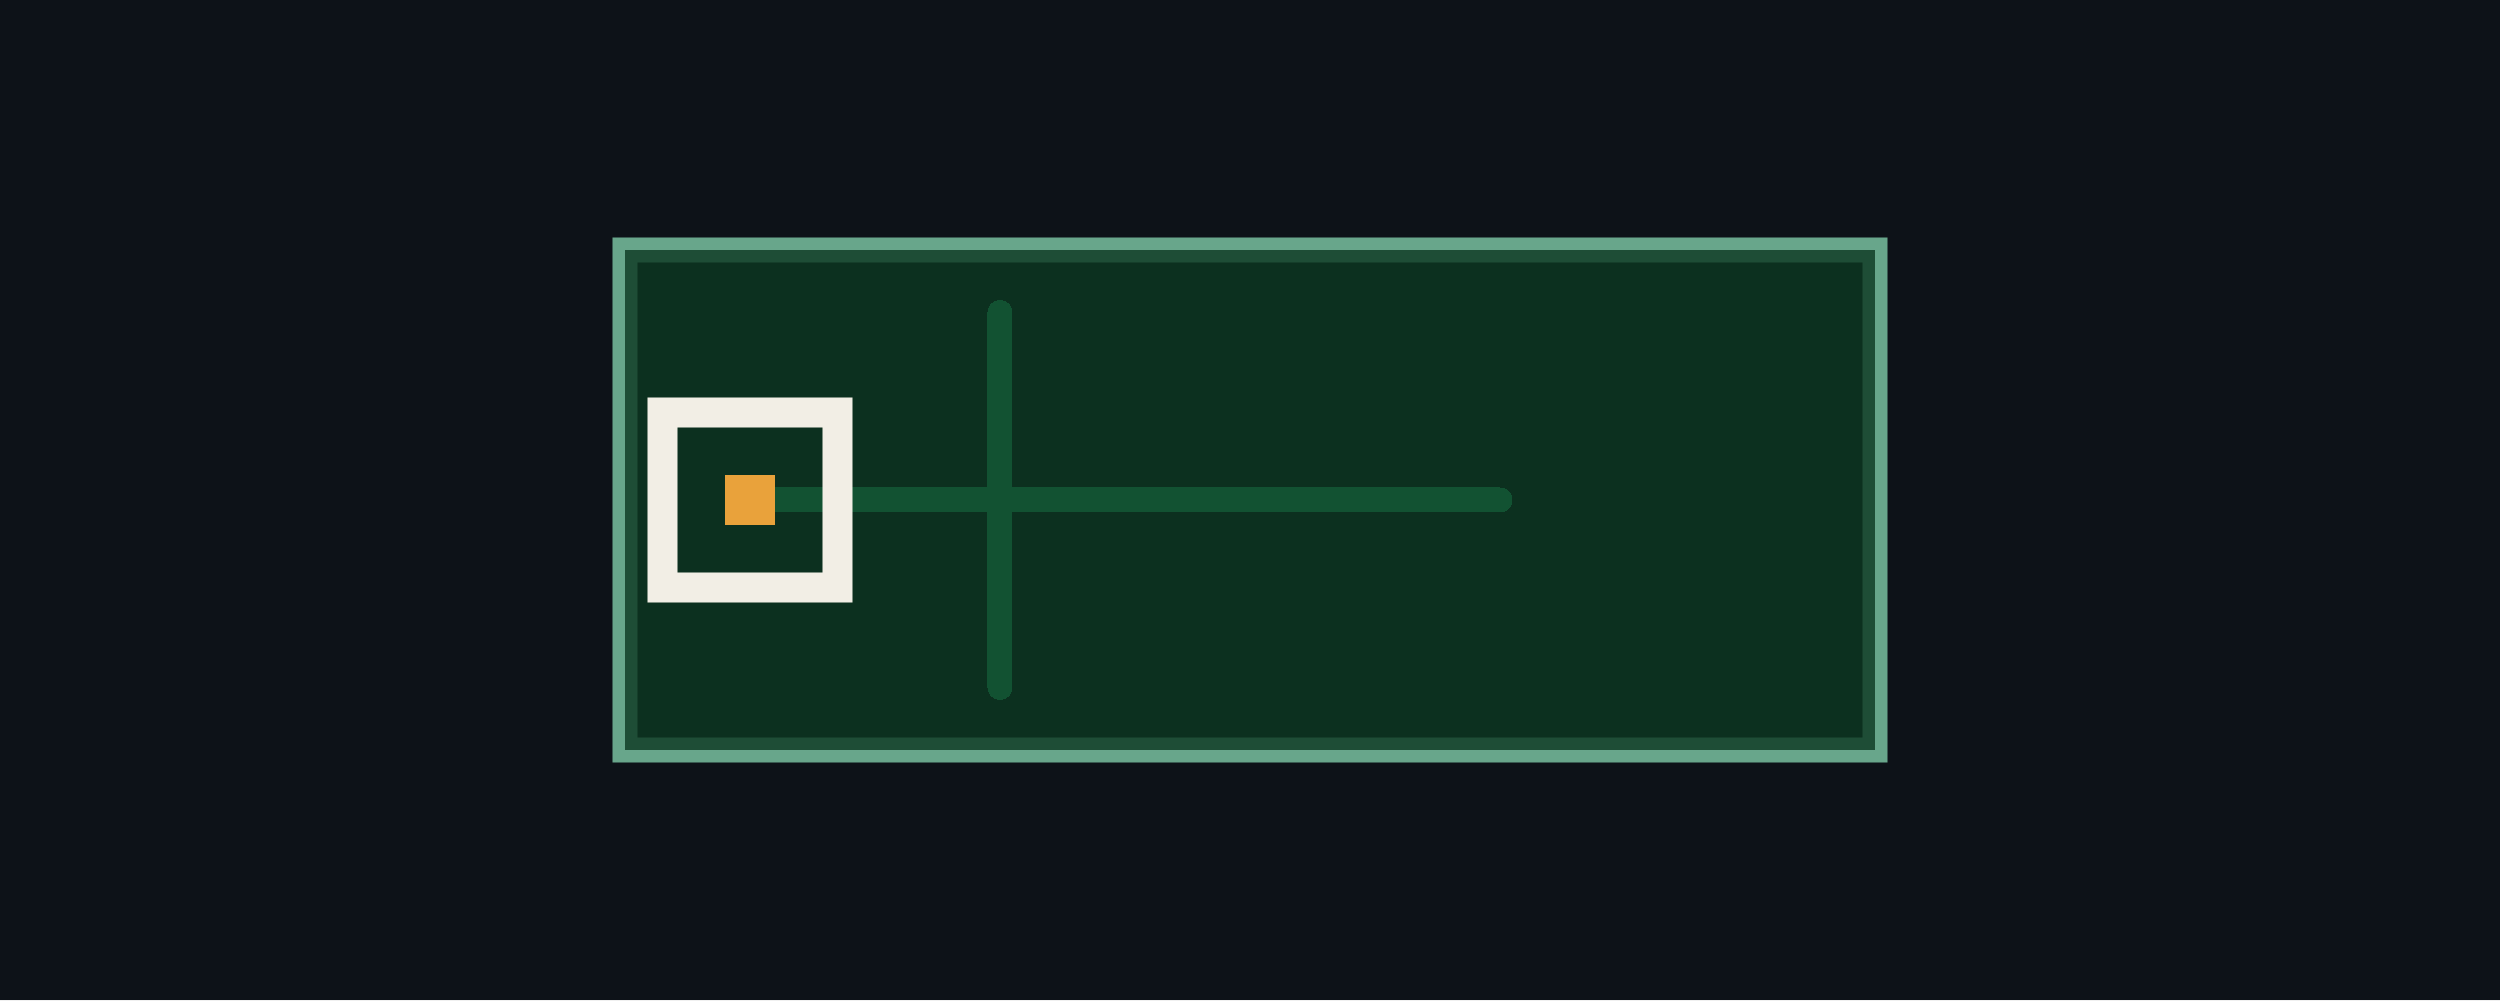
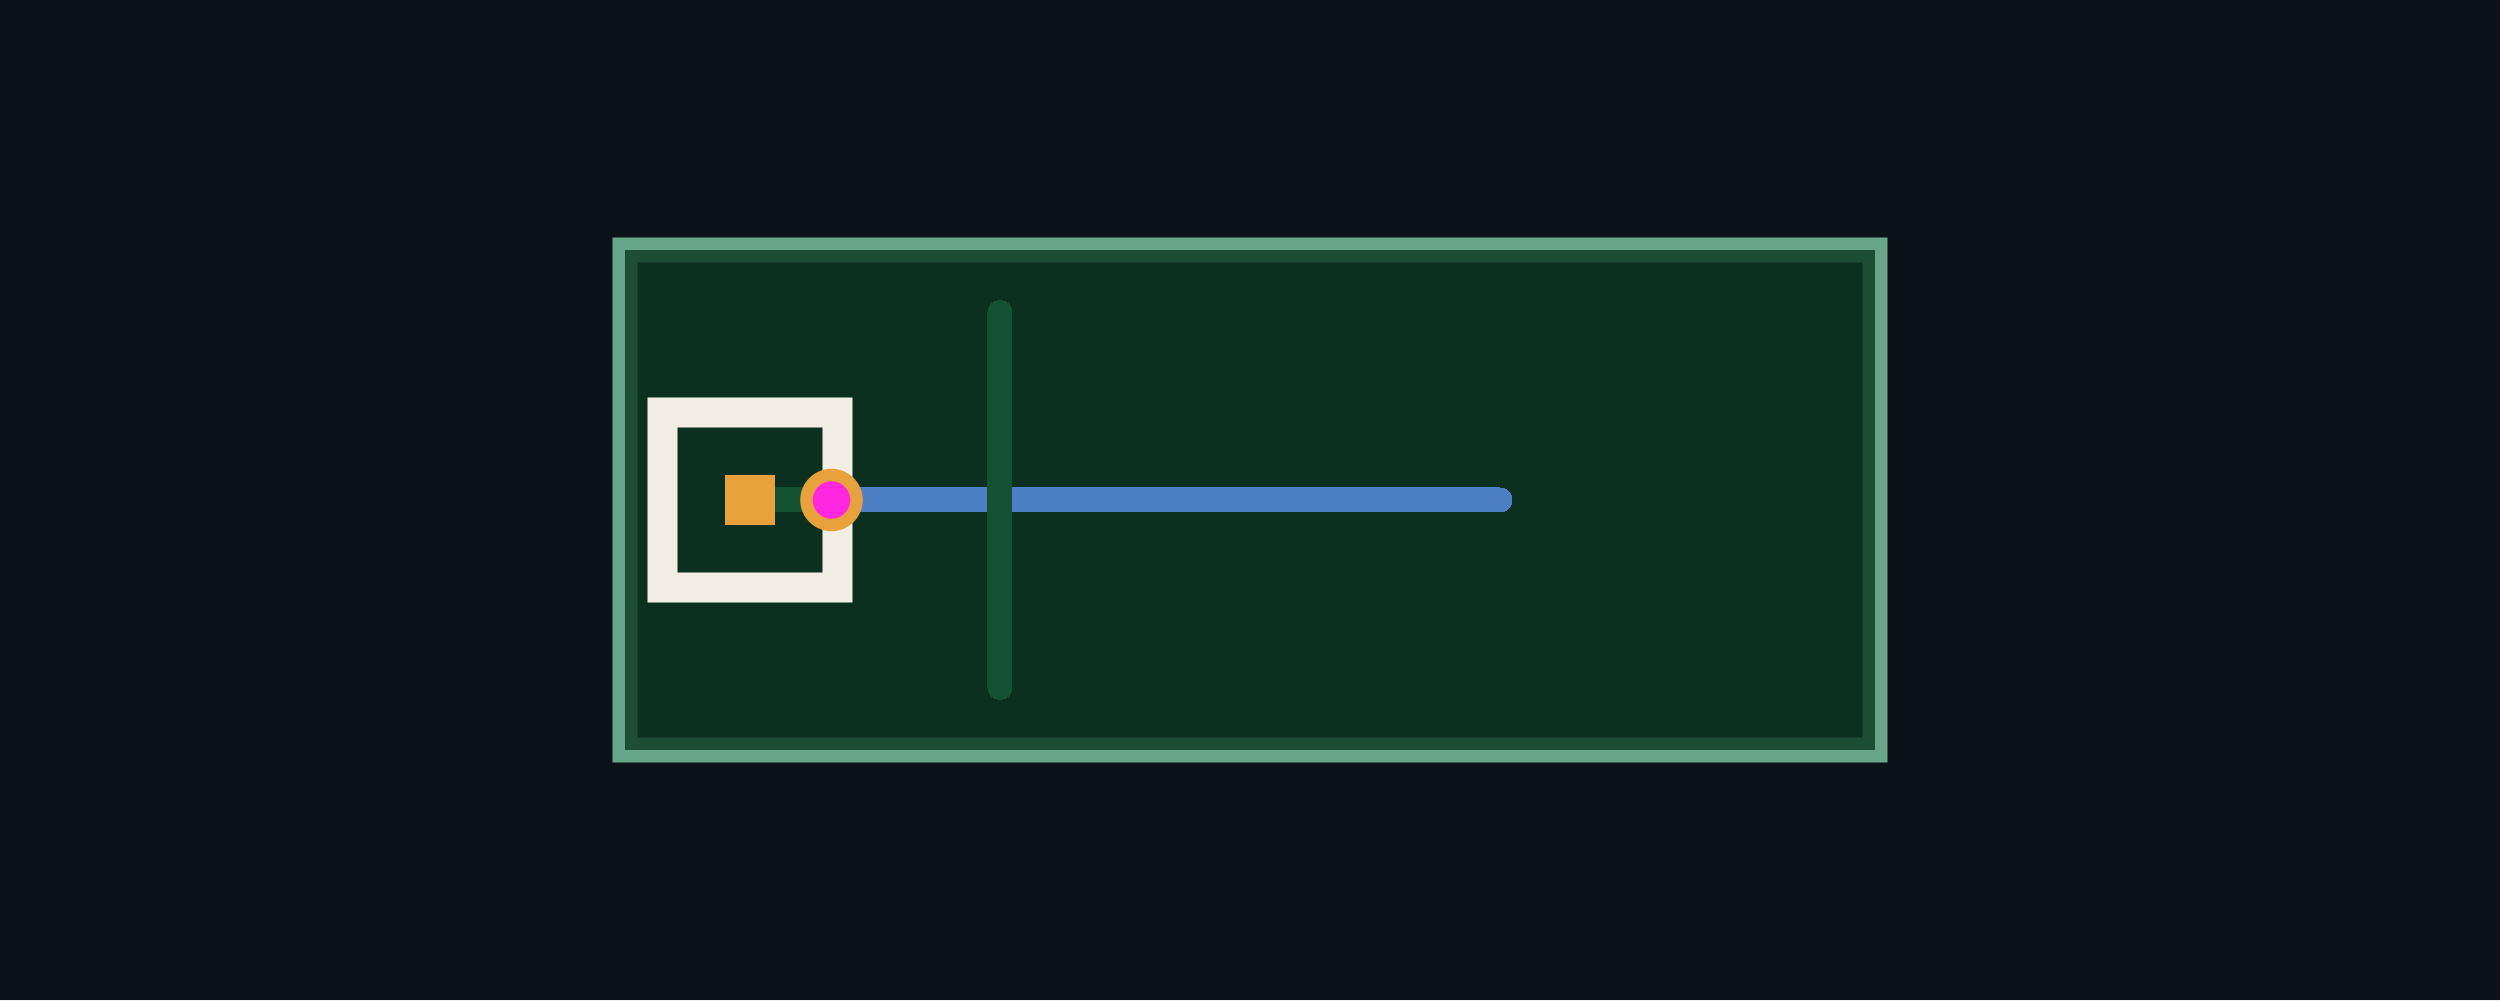
<svg xmlns="http://www.w3.org/2000/svg" width="1200" height="480" data-circuit-to-svg-version="0.0.363">
  <style />
  <rect class="boundary" x="0" y="0" fill="#0d1218" width="1200" height="480" data-type="pcb_background" data-pcb-layer="global" />
  <rect class="pcb-boundary" fill="none" stroke="#fff" stroke-width="0.3" x="300" y="120" width="600" height="240" data-type="pcb_boundary" data-pcb-layer="global" />
  <path class="pcb-board" d="M 300 360 L 900 360 L 900 120 L 300 120 Z" fill="none" stroke="#68a68b" stroke-width="12" data-type="pcb_board" data-pcb-layer="board" />
  <path class="pcb-board-soldermask" d="M 300 360 L 900 360 L 900 120 L 300 120 Z" fill="rgb(12, 55, 33)" fill-opacity="0.8" stroke="none" data-type="pcb_soldermask" data-pcb-layer="soldermask-top" />
+   <path class="pcb-soldermask" stroke="rgb(77, 127, 196)" fill="none" d="M 399.12 240 L 720 240" stroke-width="12" stroke-linecap="round" stroke-linejoin="round" shape-rendering="crispEdges" data-type="pcb_trace_soldermask" data-pcb-layer="bottom" />
  <path class="pcb-soldermask" stroke="rgb(18, 82, 50)" fill="none" d="M 480 330 L 480 150" stroke-width="12" stroke-linecap="round" stroke-linejoin="round" shape-rendering="crispEdges" data-type="pcb_trace_soldermask" data-pcb-layer="top" />
-   <path class="pcb-soldermask" stroke="rgb(18, 82, 50)" fill="none" d="M 360 240 L 390.12 240" stroke-width="12" stroke-linecap="round" stroke-linejoin="round" shape-rendering="crispEdges" data-type="pcb_trace_soldermask" data-pcb-layer="top" />
-   <path class="pcb-soldermask" stroke="rgb(18, 82, 50)" fill="none" d="M 390.12 240 L 720 240" stroke-width="12" stroke-linecap="round" stroke-linejoin="round" shape-rendering="crispEdges" data-type="pcb_trace_soldermask" data-pcb-layer="top" />
+   <path class="pcb-soldermask" stroke="rgb(18, 82, 50)" fill="none" d="M 360 240 L 399.12 240" stroke-width="12" stroke-linecap="round" stroke-linejoin="round" shape-rendering="crispEdges" data-type="pcb_trace_soldermask" data-pcb-layer="top" />
  <rect class="pcb-pad" fill="#e9a23b" x="348" y="228" width="24" height="24" data-type="pcb_smtpad" data-pcb-layer="top" />
  <rect x="318" y="198" width="84" height="84" class="pcb-silkscreen-rect pcb-silkscreen-top" data-pcb-silkscreen-rect-id="silkscreen_signal-component" data-type="pcb_silkscreen_rect" data-pcb-layer="top" fill="none" stroke="#f2eee5" stroke-width="14.4" />
+   <g data-type="pcb_via" data-pcb-layer="through">
+     <circle class="pcb-hole-outer" fill="#e9a23b" cx="399.12" cy="240" r="15" data-type="pcb_via" data-pcb-layer="top" />
+     <circle class="pcb-hole-inner" fill="#FF26E2" cx="399.12" cy="240" r="9" data-type="pcb_via" data-pcb-layer="drill" />
+   </g>
</svg>
